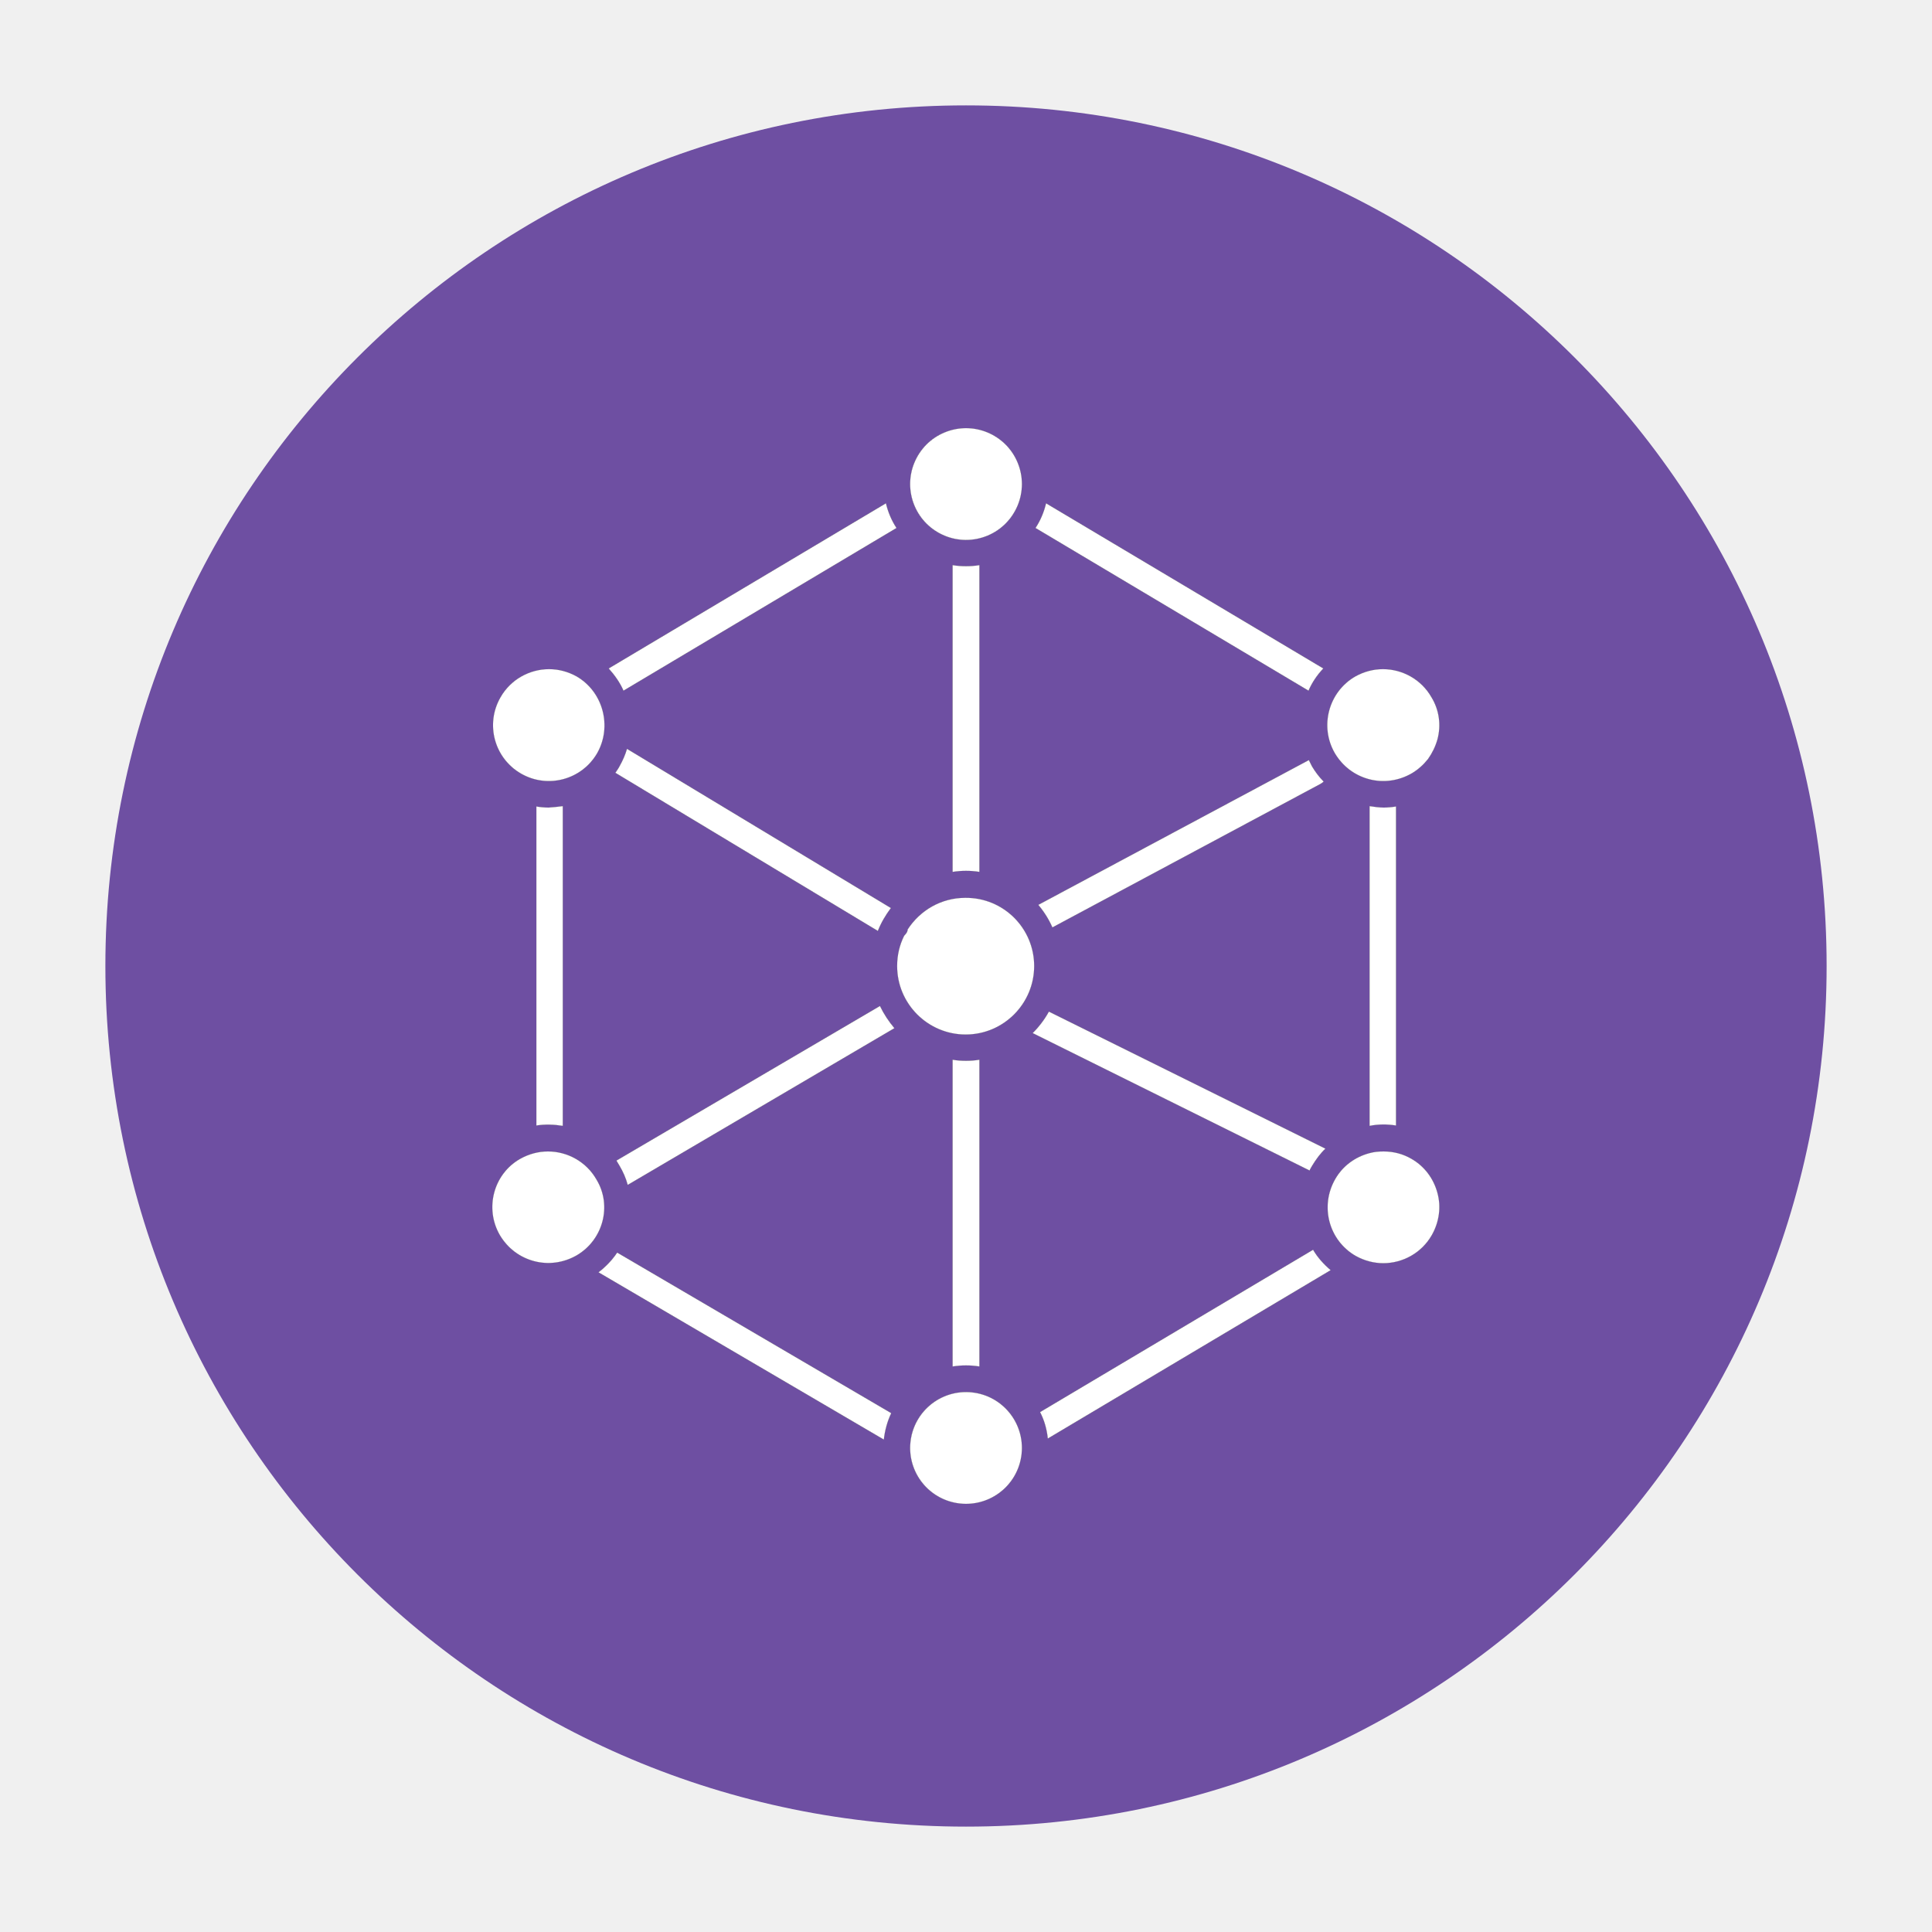
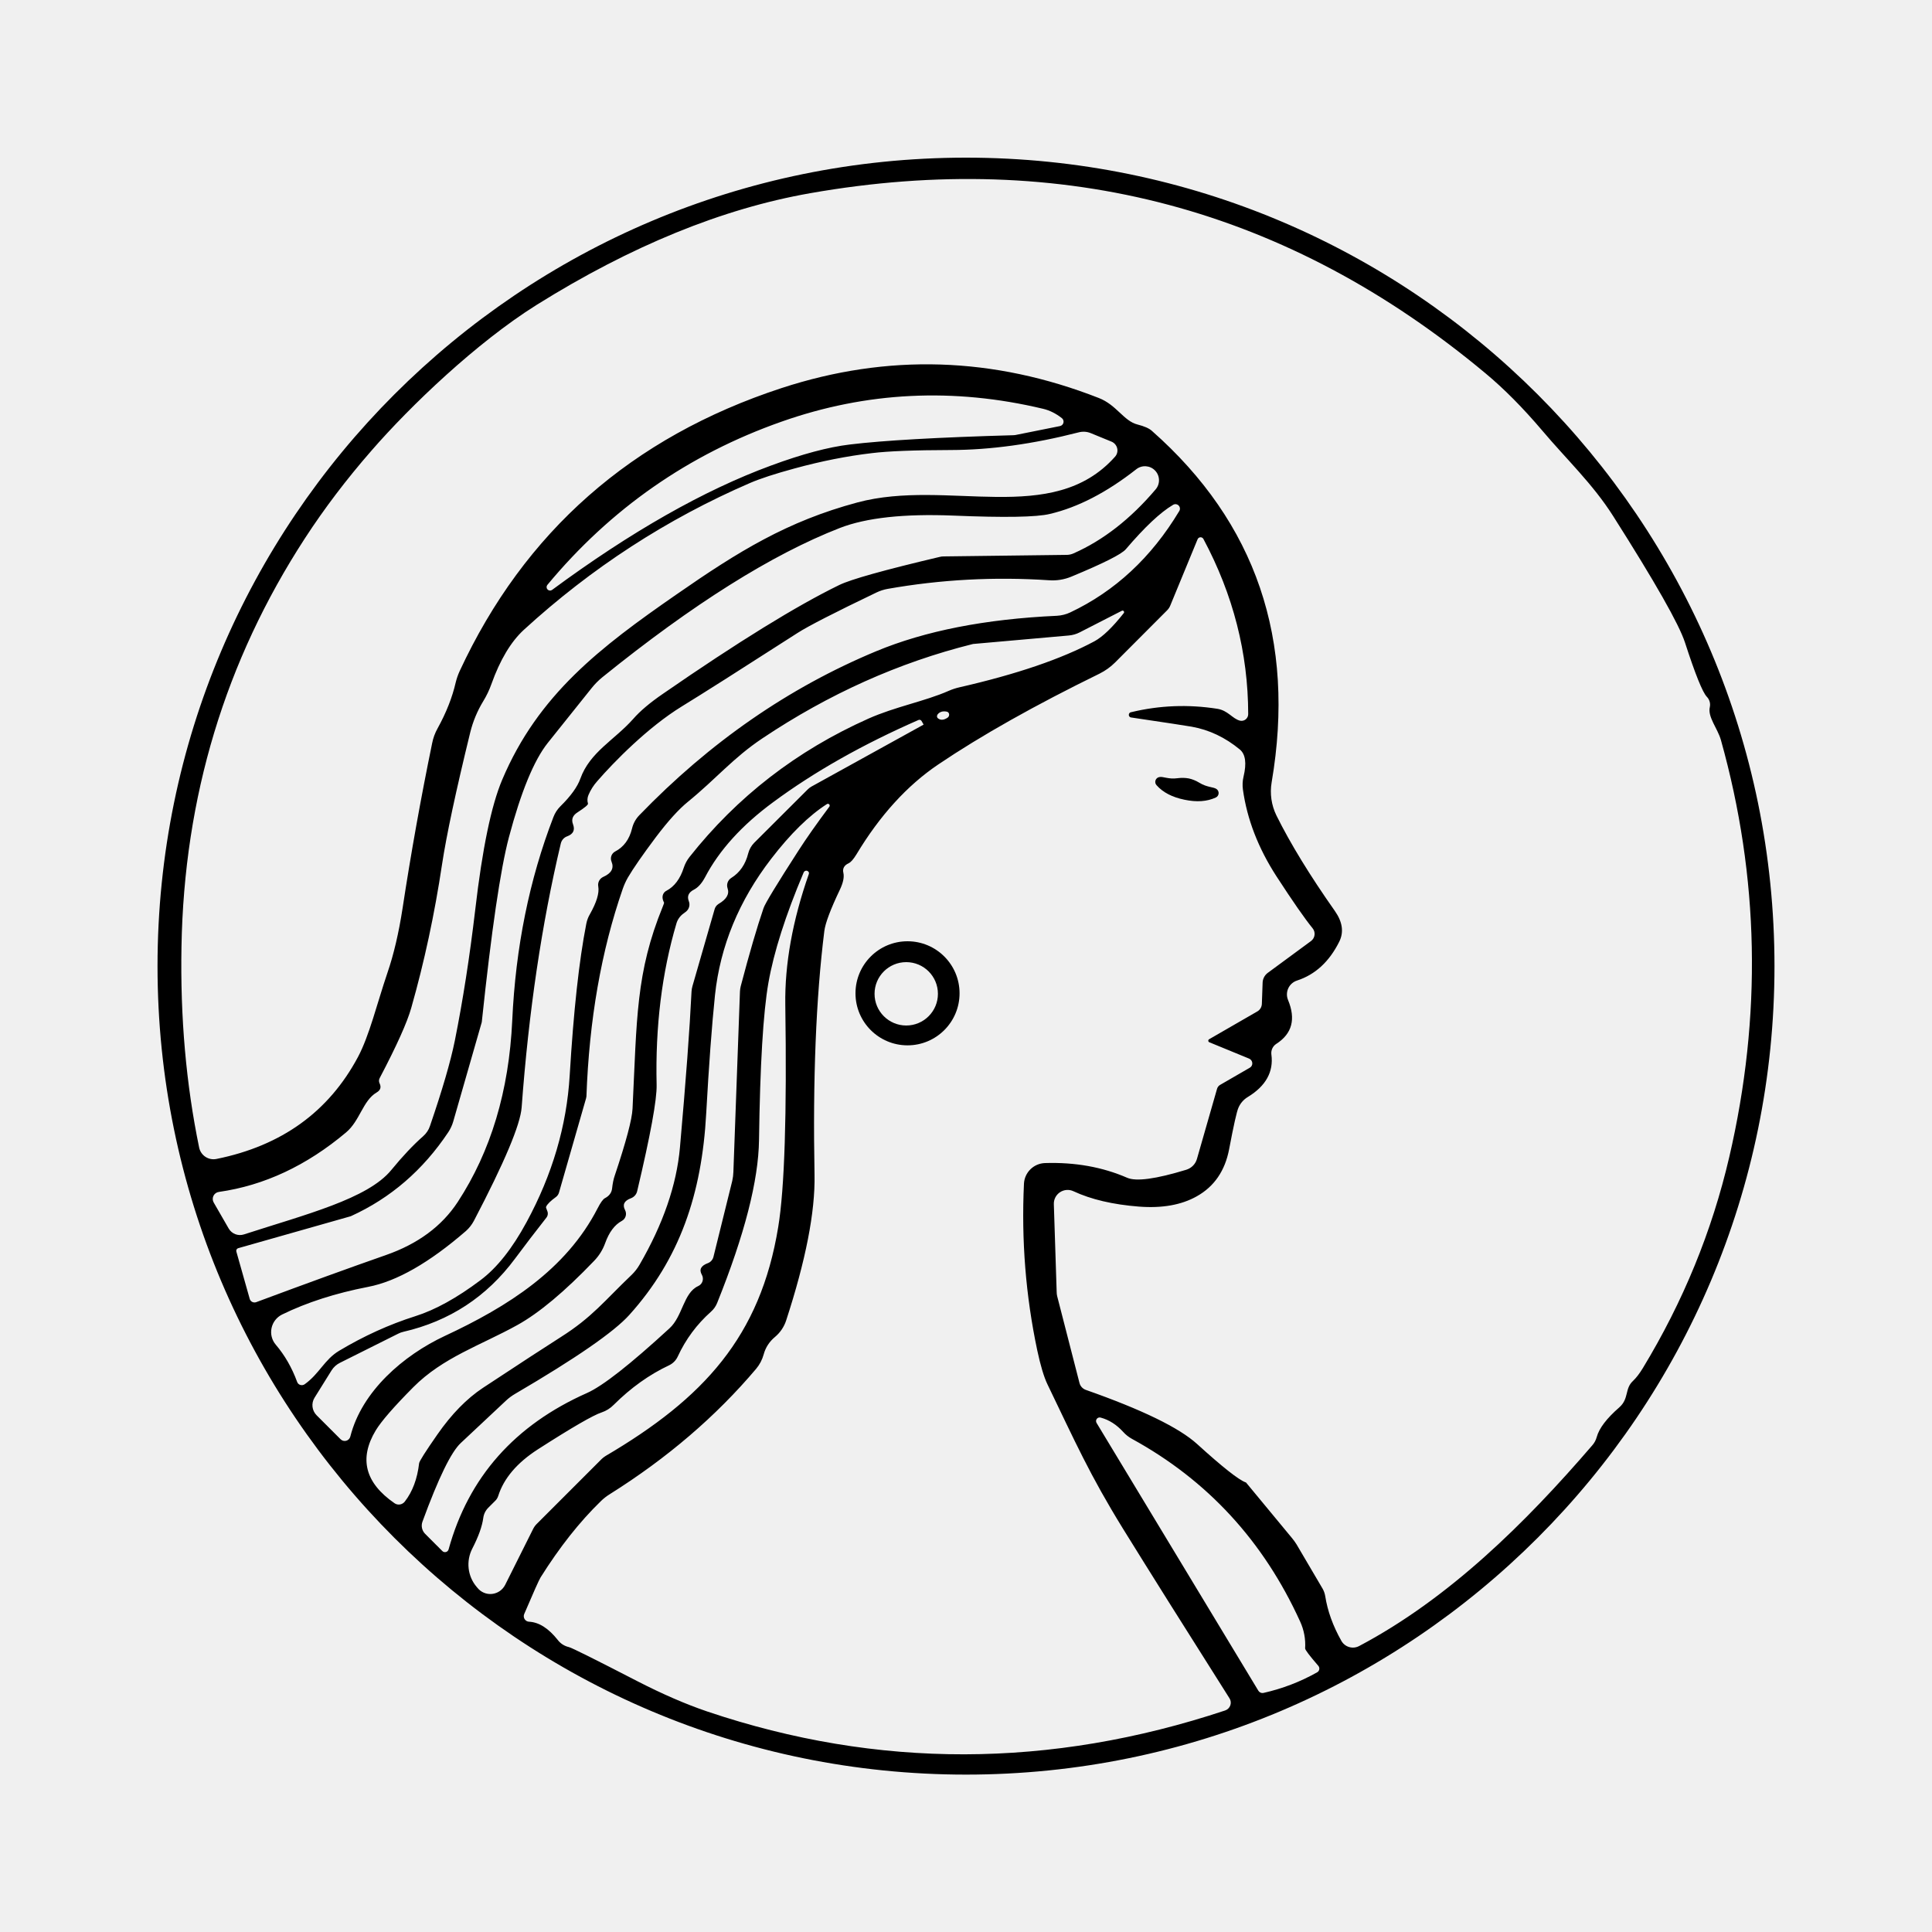
- <svg xmlns="http://www.w3.org/2000/svg" version="1.1" id="Layer_1" x="0px" y="0px" viewBox="0 0 550 550" style="enable-background:new 0 0 550 550;" xml:space="preserve">
-   <style type="text/css">
- 	.st0{fill:#6E4FA2;}
- 	.st1{fill:#111111;}
- 	.st2{fill:#FFFFFF;}
- </style>
-   <path class="st0" d="M275,30C139.7,30,30,139.7,30,275s109.7,245,245,245s245-109.7,245-245S410.3,30,275,30z M385.8,192.6  c2.5-1.4,5.2-2.1,7.9-2.1c5.5,0,10.9,2.9,13.8,8c2.2,3.6,2.8,7.9,1.7,12c-0.6,2.1-1.5,3.9-2.7,5.6c-1.3,1.6-2.8,3-4.7,4.1  c-3.7,2.1-8,2.7-12.1,1.6c-4.1-1.1-7.5-3.7-9.7-7.4C375.6,206.8,378.2,197,385.8,192.6z M397.4,229.6v90.8c-2.5-0.4-5-0.4-7.5,0.1  v-91c1.3,0.2,2.7,0.4,4,0.4C395,229.9,396.2,229.8,397.4,229.6z M297.8,143.3l78.9,47c-1.8,1.9-3.2,4-4.2,6.3l-77.7-46.3  C296.2,148.2,297.2,145.8,297.8,143.3z M376.8,222.5c-0.2,0.2-0.5,0.4-0.8,0.6L299.6,264c-1-2.3-2.4-4.5-4-6.4l76.8-41.1  c0.1,0,0.1-0.1,0.2-0.1c0.3,0.6,0.6,1.2,0.9,1.8C374.4,219.7,375.5,221.2,376.8,222.5z M275,121.9c8.8,0,15.9,7.1,15.9,15.9  c0,8.8-7.1,15.9-15.9,15.9s-15.9-7.1-15.9-15.9C259.1,129,266.2,121.9,275,121.9z M278.8,160.9v87.3c-1.2-0.2-2.5-0.3-3.8-0.3  s-2.5,0.1-3.8,0.3v-87.3c1.3,0.2,2.5,0.3,3.8,0.3S277.5,161.1,278.8,160.9z M142.5,198.5c2.9-5.1,8.3-8,13.8-8  c2.7,0,5.4,0.7,7.9,2.1c7.5,4.4,10.1,14.2,5.8,21.8c-4.4,7.6-14.1,10.2-21.7,5.8C140.7,215.8,138.1,206.1,142.5,198.5z M160.2,229.5  v91c-2.5-0.4-5-0.5-7.5-0.1v-90.8c1.2,0.2,2.3,0.3,3.5,0.3C157.5,229.8,158.8,229.7,160.2,229.5z M164.1,357.4  c-3.7,2.1-8,2.7-12.1,1.6s-7.5-3.7-9.7-7.4c-4.4-7.6-1.8-17.4,5.8-21.7c2.5-1.4,5.2-2.1,7.9-2.1c5.5,0,10.9,2.9,13.8,8  C174.3,343.2,171.7,353,164.1,357.4z M251.6,409.8l-81.2-47.6c2.1-1.6,3.9-3.5,5.3-5.6l78,45.7C252.6,404.6,251.9,407.2,251.6,409.8  z M178.7,337.3c-0.5-1.9-1.3-3.7-2.3-5.4c-0.3-0.5-0.6-1-0.9-1.5l75-44c1.1,2.3,2.5,4.4,4.1,6.3L178.7,337.3z M175.2,220  c0.4-0.6,0.9-1.3,1.2-1.9c0.9-1.6,1.6-3.2,2.1-4.9l75.1,45.3c-1.5,2-2.8,4.2-3.7,6.5L175.2,220z M177.5,196.6  c-1-2.3-2.5-4.4-4.2-6.3l78.9-47c0.6,2.5,1.6,4.9,3,7L177.5,196.6z M257.4,266.4c0.2-0.2,0.4-0.5,0.6-0.7c0.2-0.3,0.4-0.7,0.4-1.1  c3.5-5.4,9.5-9,16.4-9c10.9-0.1,19.6,8.7,19.6,19.4s-8.7,19.5-19.5,19.5c-10.7,0-19.5-8.7-19.5-19.5  C255.4,271.9,256.1,269,257.4,266.4z M278.8,301.7V389c-1.2-0.2-2.5-0.3-3.8-0.3s-2.5,0.1-3.8,0.3v-87.3c1.2,0.2,2.5,0.3,3.8,0.3  S277.5,301.9,278.8,301.7z M275,428.1c-8.8,0-15.9-7.1-15.9-15.9c0-8.8,7.1-15.9,15.9-15.9s15.9,7.1,15.9,15.9  C290.9,421,283.8,428.1,275,428.1z M298.6,288l78.7,39c-1.5,1.4-2.7,3.1-3.8,4.9c-0.2,0.4-0.5,0.8-0.7,1.3L294,294.1  C295.8,292.3,297.4,290.2,298.6,288z M378.6,361.7l-80.3,47.8c-0.3-2.7-1-5.2-2.2-7.5l77.7-46.2c1.3,2.2,3,4.1,5,5.8  C378.7,361.6,378.7,361.7,378.6,361.7z M407.6,351.6c-2.9,5.1-8.3,8-13.8,8c-2.7,0-5.4-0.7-7.9-2.1c-7.6-4.4-10.2-14.1-5.8-21.8  c2.1-3.7,5.6-6.3,9.7-7.4c1.4-0.4,2.8-0.5,4.1-0.5c2.8,0,5.5,0.7,7.9,2.1c3.7,2.1,6.3,5.6,7.4,9.7  C410.3,343.6,409.7,347.9,407.6,351.6z" />
-   <path class="st1" d="M152.7,229.6c1.2,0.2,2.3,0.3,3.5,0.3c1.3-0.1,2.6-0.2,4-0.4v91c-2.5-0.4-5-0.5-7.5-0.1V229.6z" />
-   <path class="st1" d="M164.1,357.4c-3.7,2.1-8,2.7-12.1,1.6s-7.5-3.7-9.7-7.4c-4.4-7.6-1.8-17.4,5.8-21.7c2.5-1.4,5.2-2.1,7.9-2.1  c5.5,0,10.9,2.9,13.8,8C174.3,343.2,171.7,353,164.1,357.4z" />
-   <path class="st1" d="M142.5,198.5c2.9-5.1,8.3-8,13.8-8c2.7,0,5.4,0.7,7.9,2.1c7.5,4.4,10.1,14.2,5.8,21.8  c-4.4,7.6-14.1,10.2-21.7,5.8C140.7,215.8,138.1,206.1,142.5,198.5z" />
-   <path class="st1" d="M249.9,265l-74.7-45c0.4-0.6,0.9-1.3,1.2-1.9c0.9-1.6,1.6-3.2,2.1-4.9l75.1,45.3  C252.1,260.5,250.8,262.7,249.9,265z" />
-   <path class="st1" d="M175.7,356.6l78,45.7c-1.1,2.3-1.8,4.9-2.1,7.5l-81.2-47.6C172.5,360.6,174.3,358.7,175.7,356.6z" />
-   <path class="st1" d="M250.5,286.4c1.1,2.3,2.5,4.4,4.1,6.3l-75.9,44.6c-0.5-1.9-1.3-3.7-2.3-5.4c-0.3-0.5-0.6-1-0.9-1.5L250.5,286.4  z" />
-   <path class="st1" d="M252.2,143.3c0.6,2.5,1.6,4.9,3,7l-77.7,46.3c-1-2.3-2.5-4.4-4.2-6.3L252.2,143.3z" />
-   <path class="st1" d="M275,161.2c1.3,0,2.5-0.1,3.8-0.3v87.3c-1.2-0.2-2.5-0.3-3.8-0.3s-2.5,0.1-3.8,0.3v-87.3  C272.5,161.1,273.7,161.2,275,161.2z" />
-   <path class="st1" d="M271.2,301.7c1.2,0.2,2.5,0.3,3.8,0.3s2.5-0.1,3.8-0.3V389c-1.2-0.2-2.5-0.3-3.8-0.3s-2.5,0.1-3.8,0.3V301.7z" />
-   <ellipse transform="matrix(0.1602 -0.9871 0.9871 0.1602 -175.9276 617.6219)" class="st1" cx="275" cy="412.2" rx="15.9" ry="15.9" />
-   <ellipse transform="matrix(0.1602 -0.9871 0.9871 0.1602 94.9292 387.1759)" class="st1" cx="275" cy="137.8" rx="15.9" ry="15.9" />
-   <path class="st1" d="M255.4,275c0-3.1,0.7-6,2-8.6c0.2-0.2,0.4-0.5,0.6-0.7c0.2-0.3,0.4-0.7,0.4-1.1c3.5-5.4,9.5-9,16.4-9  c10.9-0.1,19.6,8.7,19.6,19.4s-8.7,19.5-19.5,19.5C264.2,294.5,255.4,285.8,255.4,275z" />
-   <path class="st1" d="M373.5,218.2c0.9,1.5,2,3,3.3,4.3c-0.2,0.2-0.5,0.4-0.8,0.6L299.6,264c-1-2.3-2.4-4.5-4-6.4l76.8-41.1  c0.1,0,0.1-0.1,0.2-0.1C372.9,217,373.2,217.6,373.5,218.2z" />
-   <path class="st1" d="M372.5,196.6l-77.7-46.3c1.4-2.1,2.4-4.5,3-7l78.9,47C374.9,192.2,373.5,194.3,372.5,196.6z" />
-   <path class="st1" d="M372.8,333.2L294,294.1c1.8-1.8,3.4-3.9,4.6-6.1l78.7,39c-1.5,1.4-2.7,3.1-3.8,4.9  C373.3,332.3,373,332.7,372.8,333.2z" />
-   <path class="st1" d="M378.8,361.6c-0.1,0-0.1,0.1-0.2,0.1l-80.3,47.8c-0.3-2.7-1-5.2-2.2-7.5l77.7-46.2  C375.1,358,376.8,359.9,378.8,361.6z" />
-   <path class="st1" d="M393.9,229.9c1.1,0,2.3-0.1,3.5-0.3v90.8c-2.5-0.4-5-0.4-7.5,0.1v-91C391.2,229.7,392.6,229.9,393.9,229.9z" />
-   <path class="st1" d="M407.6,351.6c-2.9,5.1-8.3,8-13.8,8c-2.7,0-5.4-0.7-7.9-2.1c-7.6-4.4-10.2-14.1-5.8-21.8  c2.1-3.7,5.6-6.3,9.7-7.4c1.4-0.4,2.8-0.5,4.1-0.5c2.8,0,5.5,0.7,7.9,2.1c3.7,2.1,6.3,5.6,7.4,9.7  C410.3,343.6,409.7,347.9,407.6,351.6z" />
-   <path class="st1" d="M380,214.4c-4.4-7.6-1.8-17.4,5.8-21.8c2.5-1.4,5.2-2.1,7.9-2.1c5.5,0,10.9,2.9,13.8,8c2.2,3.6,2.8,7.9,1.7,12  c-0.6,2.1-1.5,3.9-2.7,5.6c-1.3,1.6-2.8,3-4.7,4.1c-3.7,2.1-8,2.7-12.1,1.6C385.6,220.7,382.2,218.1,380,214.4z" />
-   <g id="_x31_001_-_Blockchain_Node">
-     <g>
-       <g>
-         <g>
-           <g>
-             <path class="st2" d="M294.4,275c0,10.7-8.7,19.5-19.5,19.5c-10.7,0-19.5-8.7-19.5-19.5c0-3.1,0.7-6,2-8.6       c0.2-0.2,0.4-0.5,0.6-0.7c0.2-0.3,0.4-0.7,0.4-1.1c3.5-5.4,9.5-9,16.4-9C285.7,255.5,294.4,264.3,294.4,275z" />
-           </g>
-         </g>
-       </g>
-       <g>
-         <g>
-           <ellipse transform="matrix(0.9239 -0.3827 0.3827 0.9239 -31.8006 115.7273)" class="st2" cx="275" cy="137.8" rx="15.9" ry="15.9" />
-         </g>
-       </g>
-       <g>
-         <g>
-           <path class="st2" d="M170,214.4c-4.4,7.6-14.1,10.2-21.7,5.8c-7.6-4.4-10.2-14.1-5.8-21.7c2.9-5.1,8.3-8,13.8-8      c2.7,0,5.4,0.7,7.9,2.1C171.7,197,174.3,206.8,170,214.4z" />
-         </g>
-       </g>
-       <g>
-         <g>
-           <path class="st2" d="M164.1,357.4c-3.7,2.1-8,2.7-12.1,1.6s-7.5-3.7-9.7-7.4c-4.4-7.6-1.8-17.4,5.8-21.7      c2.5-1.4,5.2-2.1,7.9-2.1c5.5,0,10.9,2.9,13.8,8C174.3,343.2,171.7,353,164.1,357.4z" />
-         </g>
-       </g>
-       <g>
-         <g>
-           <ellipse transform="matrix(0.1602 -0.9871 0.9871 0.1602 -175.9276 617.6219)" class="st2" cx="275" cy="412.2" rx="15.9" ry="15.9" />
-         </g>
-       </g>
-       <g>
-         <g>
-           <path class="st2" d="M407.6,351.6c-2.9,5.1-8.3,8-13.8,8c-2.7,0-5.4-0.7-7.9-2.1c-7.6-4.4-10.2-14.1-5.8-21.8      c2.1-3.7,5.6-6.3,9.7-7.4c1.4-0.4,2.8-0.5,4.1-0.5c2.8,0,5.5,0.7,7.9,2.1c3.7,2.1,6.3,5.6,7.4,9.7      C410.3,343.6,409.7,347.9,407.6,351.6z" />
-         </g>
-       </g>
-       <g>
-         <g>
-           <path class="st2" d="M409.2,210.5c-0.6,2.1-1.5,3.9-2.7,5.6c-1.3,1.6-2.8,3-4.7,4.1c-3.7,2.1-8,2.7-12.1,1.6      c-4.1-1.1-7.5-3.7-9.7-7.4c-4.4-7.6-1.8-17.4,5.8-21.8c2.5-1.4,5.2-2.1,7.9-2.1c5.5,0,10.9,2.9,13.8,8      C409.7,202.1,410.3,206.4,409.2,210.5z" />
-         </g>
-       </g>
-       <g>
-         <g>
-           <path class="st2" d="M278.8,301.7V389c-1.2-0.2-2.5-0.3-3.8-0.3s-2.5,0.1-3.8,0.3v-87.3c1.2,0.2,2.5,0.3,3.8,0.3      S277.5,301.9,278.8,301.7z" />
-         </g>
-       </g>
-       <g>
-         <g>
-           <path class="st2" d="M255.2,150.3l-77.7,46.3c-1-2.3-2.5-4.4-4.2-6.3l78.9-47C252.8,145.8,253.8,148.2,255.2,150.3z" />
-         </g>
-       </g>
-       <g>
-         <g>
-           <path class="st2" d="M253.7,402.3c-1.1,2.3-1.8,4.9-2.1,7.5l-81.2-47.6c2.1-1.6,3.9-3.5,5.3-5.6L253.7,402.3z" />
-         </g>
-       </g>
-       <g>
-         <g>
-           <path class="st2" d="M378.8,361.6c-0.1,0-0.1,0.1-0.2,0.1l-80.3,47.8c-0.3-2.7-1-5.2-2.2-7.5l77.7-46.2      C375.1,358,376.8,359.9,378.8,361.6z" />
-         </g>
-       </g>
-       <g>
-         <g>
-           <path class="st2" d="M376.7,190.3c-1.8,1.9-3.2,4-4.2,6.3l-77.7-46.3c1.4-2.1,2.4-4.5,3-7L376.7,190.3z" />
-         </g>
-       </g>
-       <g>
-         <g>
-           <path class="st2" d="M160.2,229.5v91c-2.5-0.4-5-0.5-7.5-0.1v-90.8c1.2,0.2,2.3,0.3,3.5,0.3      C157.5,229.8,158.8,229.7,160.2,229.5z" />
-         </g>
-       </g>
-       <g>
-         <g>
-           <path class="st2" d="M397.4,229.6v90.8c-2.5-0.4-5-0.4-7.5,0.1v-91c1.3,0.2,2.7,0.4,4,0.4C395,229.9,396.2,229.8,397.4,229.6z" />
-         </g>
-       </g>
-       <g>
-         <g>
-           <g>
-             <path class="st2" d="M376.8,222.5c-0.2,0.2-0.5,0.4-0.8,0.6L299.6,264c-1-2.3-2.4-4.5-4-6.4l76.8-41.1c0.1,0,0.1-0.1,0.2-0.1       c0.3,0.6,0.6,1.2,0.9,1.8C374.4,219.7,375.5,221.2,376.8,222.5z" />
-             <path class="st2" d="M278.8,160.9v87.3c-1.2-0.2-2.5-0.3-3.8-0.3s-2.5,0.1-3.8,0.3v-87.3c1.3,0.2,2.5,0.3,3.8,0.3       S277.5,161.1,278.8,160.9z" />
-           </g>
-         </g>
-         <g>
-           <g>
-             <path class="st2" d="M377.3,327c-1.5,1.4-2.7,3.1-3.8,4.9c-0.2,0.4-0.5,0.8-0.7,1.3L294,294.1c1.8-1.8,3.4-3.9,4.6-6.1       L377.3,327z" />
-           </g>
-         </g>
-       </g>
-       <g>
-         <g>
-           <g>
-             <path class="st2" d="M253.6,258.5c-1.5,2-2.8,4.2-3.7,6.5l-74.7-45c0.4-0.6,0.9-1.3,1.2-1.9c0.9-1.6,1.6-3.2,2.1-4.9       L253.6,258.5z" />
-           </g>
-         </g>
-         <g>
-           <g>
-             <path class="st2" d="M254.6,292.7l-75.9,44.6c-0.5-1.9-1.3-3.7-2.3-5.4c-0.3-0.5-0.6-1-0.9-1.5l75-44       C251.6,288.7,253,290.8,254.6,292.7z" />
-           </g>
-         </g>
-       </g>
-     </g>
-   </g>
+ <svg xmlns="http://www.w3.org/2000/svg" version="1.1" viewBox="0.00 0.00 150.00 150.00">
+   <path fill="#000000" d="   M 137.77 75.01   A 62.77 62.77 0.0 0 1 75.00 137.78   A 62.77 62.77 0.0 0 1 12.23 75.01   A 62.77 62.77 0.0 0 1 75.00 12.24   A 62.77 62.77 0.0 0 1 137.77 75.01   Z   M 84.30 107.91   Q 90.85 110.21 92.95 112.12   Q 95.89 114.79 96.71 115.09   A 0.05 0.03 -13.3 0 1 96.74 115.10   L 100.33 119.44   A 4.01 3.59 46.4 0 1 100.66 119.90   L 102.69 123.35   A 1.81 1.73 27.0 0 1 102.89 123.92   Q 103.16 125.65 104.14 127.39   A 1.03 1.03 0.0 0 0 105.52 127.80   C 112.50 124.11 118.44 118.24 123.62 112.22   A 1.64 1.56 74.6 0 0 123.97 111.57   Q 124.25 110.55 125.72 109.27   C 126.49 108.59 126.13 107.82 126.78 107.22   Q 127.16 106.86 127.55 106.22   Q 132.25 98.47 134.26 89.83   Q 138.08 73.42 133.61 57.45   C 133.35 56.54 132.57 55.67 132.75 54.90   A 0.88 0.88 0.0 0 0 132.52 54.10   Q 132.02 53.58 130.82 49.88   Q 130.13 47.76 125.24 40.06   C 123.66 37.57 121.63 35.67 119.74 33.43   Q 117.49 30.78 115.34 28.99   Q 92.37 9.82 62.90 15.00   Q 52.66 16.80 41.65 23.68   C 37.01 26.59 31.85 31.52 28.83 35.00   Q 25.94 38.31 23.67 41.80   Q 14.39 56.08 14.09 73.51   Q 13.94 81.72 15.46 89.09   A 1.14 1.14 0.0 0 0 16.81 89.98   Q 24.38 88.45 27.79 82.07   C 28.68 80.40 29.26 77.95 30.08 75.53   Q 30.81 73.41 31.26 70.49   Q 32.23 64.13 33.55 57.71   A 3.89 3.89 0.0 0 1 33.98 56.54   Q 34.98 54.73 35.38 52.99   A 5.04 4.91 64.8 0 1 35.68 52.12   Q 43.23 35.85 60.68 30.13   Q 73.03 26.09 85.31 30.90   C 86.70 31.44 87.24 32.69 88.32 32.96   Q 89.11 33.16 89.43 33.45   Q 101.56 44.15 98.73 60.74   A 4.25 4.21 37.1 0 0 99.10 63.31   Q 100.72 66.58 103.64 70.73   Q 104.53 72.00 103.98 73.11   Q 102.82 75.44 100.70 76.13   A 1.13 1.13 0.0 0 0 100.00 77.63   Q 100.93 79.86 99.10 81.04   A 0.85 0.85 0.0 0 0 98.71 81.87   Q 98.98 83.89 96.88 85.17   A 1.81 1.79 86.3 0 0 96.15 86.01   Q 95.96 86.42 95.43 89.22   Q 94.95 91.74 92.92 92.88   Q 91.13 93.89 88.42 93.68   Q 85.39 93.44 83.35 92.49   A 1.07 1.07 0.0 0 0 81.82 93.50   L 82.04 100.31   A 1.43 1.26 -55.5 0 0 82.08 100.64   L 83.81 107.37   A 0.78 0.77 3.0 0 0 84.30 107.91   Z   M 42.85 45.81   Q 52.05 39.02 59.85 36.15   Q 63.47 34.81 65.99 34.51   Q 69.86 34.04 78.66 33.79   A 1.06 0.40 -24.4 0 0 78.81 33.78   L 82.30 33.08   A 0.35 0.35 0.0 0 0 82.45 32.47   Q 81.75 31.92 80.99 31.74   Q 70.56 29.25 60.67 32.74   Q 49.85 36.55 42.49 45.42   A 0.27 0.27 0.0 0 0 42.85 45.81   Z   M 16.59 93.36   L 17.76 95.39   A 1.01 1.01 0.0 0 0 18.94 95.84   C 23.72 94.29 28.55 93.08 30.38 90.84   Q 31.70 89.23 32.86 88.21   A 1.89 1.73 -13.8 0 0 33.38 87.43   Q 34.82 83.23 35.31 80.81   Q 36.25 76.13 36.90 70.61   Q 37.72 63.54 38.99 60.54   C 41.79 53.92 46.61 50.25 52.51 46.16   C 57.36 42.79 61.13 40.47 66.57 39.01   C 73.58 37.13 81.70 40.93 86.57 35.46   A 0.74 0.73 32.2 0 0 86.30 34.29   L 84.69 33.63   A 1.51 1.46 -40.5 0 0 83.74 33.57   Q 78.44 34.93 73.82 34.94   Q 69.57 34.95 67.70 35.18   Q 64.80 35.52 61.69 36.37   Q 59.41 36.99 58.23 37.50   Q 48.56 41.68 40.67 48.90   Q 39.16 50.29 38.15 53.12   Q 37.91 53.80 37.52 54.44   A 8.68 8.57 68.0 0 0 36.51 56.86   Q 34.84 63.69 34.32 67.11   Q 33.45 72.91 31.93 78.25   Q 31.46 79.93 29.48 83.70   A 0.45 0.44 47.1 0 0 29.47 84.11   Q 29.69 84.56 29.24 84.82   C 28.17 85.45 27.95 87.01 26.87 87.92   Q 22.27 91.79 17.00 92.54   A 0.55 0.55 0.0 0 0 16.59 93.36   Z   M 18.35 97.17   L 19.39 100.85   A 0.39 0.38 -17.8 0 0 19.89 101.10   Q 25.74 98.92 29.97 97.44   Q 33.69 96.14 35.54 93.32   Q 39.39 87.43 39.77 79.24   Q 40.16 70.71 42.97 63.43   A 2.39 2.29 79.0 0 1 43.50 62.61   Q 44.72 61.41 45.06 60.45   C 45.80 58.39 47.69 57.47 49.16 55.82   Q 49.96 54.90 51.48 53.86   Q 60.19 47.84 65.16 45.42   Q 66.51 44.76 72.95 43.24   A 1.26 1.12 34.3 0 1 73.26 43.20   L 82.86 43.08   A 1.35 1.30 -57.4 0 0 83.36 42.96   Q 86.81 41.43 89.72 38.00   A 1.09 1.09 0.0 0 0 88.21 36.44   Q 84.78 39.13 81.52 39.90   Q 79.97 40.28 74.01 40.03   Q 68.28 39.80 65.21 40.99   Q 57.30 44.07 46.78 52.57   A 5.72 5.46 -1.7 0 0 45.92 53.44   Q 44.33 55.43 42.52 57.69   Q 40.92 59.71 39.51 65.01   Q 38.53 68.71 37.41 79.31   A 0.76 0.60 64.9 0 1 37.37 79.48   L 35.19 87.07   A 3.03 3.03 0.0 0 1 34.80 87.91   Q 31.86 92.32 27.25 94.42   Q 27.22 94.43 27.19 94.44   L 18.49 96.91   A 0.21 0.21 0.0 0 0 18.35 97.17   Z   M 91.07 39.20   Q 89.61 40.06 87.41 42.64   Q 86.92 43.22 83.18 44.77   A 3.81 3.78 35.7 0 1 81.43 45.05   Q 75.09 44.63 68.92 45.72   A 3.52 3.29 -60.9 0 0 68.05 46.00   Q 63.15 48.35 61.91 49.15   Q 55.25 53.43 52.93 54.85   C 50.31 56.46 47.68 59.14 46.37 60.65   A 3.90 3.83 -13.1 0 0 45.69 61.72   Q 45.55 62.05 45.65 62.39   Q 45.69 62.52 44.84 63.07   Q 44.27 63.43 44.49 64.00   Q 44.74 64.67 44.04 64.93   A 0.79 0.77 87.4 0 0 43.54 65.49   Q 41.32 74.84 40.50 85.98   Q 40.35 87.99 36.79 94.79   A 2.93 2.70 85.4 0 1 36.18 95.57   Q 31.91 99.27 28.59 99.91   Q 24.78 100.65 21.90 102.06   A 1.52 1.51 -33.3 0 0 21.41 104.40   Q 22.46 105.63 23.07 107.29   A 0.39 0.38 -27.6 0 0 23.66 107.47   C 24.80 106.65 25.19 105.56 26.32 104.88   Q 29.21 103.15 32.24 102.19   Q 34.56 101.46 37.31 99.39   Q 39.22 97.96 40.88 94.89   Q 43.88 89.36 44.23 83.51   Q 44.68 75.99 45.52 71.72   A 2.42 2.27 67.8 0 1 45.81 70.96   Q 46.58 69.59 46.45 68.83   A 0.68 0.68 0.0 0 1 46.84 68.08   Q 47.79 67.66 47.48 66.90   A 0.62 0.62 0.0 0 1 47.76 66.11   Q 48.76 65.59 49.07 64.33   A 2.21 2.20 73.8 0 1 49.64 63.29   Q 57.84 54.80 68.03 50.56   Q 73.73 48.19 82.05 47.81   A 2.87 2.74 29.6 0 0 83.09 47.55   Q 88.31 45.08 91.55 39.69   A 0.35 0.35 0.0 0 0 91.07 39.20   Z   M 87.86 55.71   A 0.21 0.21 0.0 0 1 87.84 55.29   Q 91.13 54.50 94.51 55.03   C 95.34 55.16 95.67 55.79 96.26 55.95   A 0.52 0.52 0.0 0 0 96.91 55.44   Q 96.90 48.33 93.43 41.84   A 0.25 0.25 0.0 0 0 92.98 41.87   L 90.87 46.99   A 1.15 1.09 -12.7 0 1 90.59 47.41   L 86.58 51.43   A 4.75 4.54 8.0 0 1 85.37 52.30   Q 77.83 55.99 72.85 59.35   Q 69.22 61.80 66.49 66.34   Q 66.14 66.91 65.89 67.02   Q 65.36 67.27 65.48 67.77   Q 65.59 68.27 65.21 69.07   Q 64.11 71.38 64.00 72.29   Q 63.03 80.06 63.24 91.23   Q 63.32 95.53 61.03 102.54   A 2.81 2.78 -11.0 0 1 60.17 103.80   Q 59.51 104.35 59.29 105.16   A 2.96 2.92 73.0 0 1 58.71 106.27   Q 54.03 111.81 47.34 116.01   A 3.97 3.77 5.3 0 0 46.63 116.57   Q 44.18 118.95 41.97 122.47   Q 41.78 122.78 40.70 125.31   A 0.43 0.43 0.0 0 0 41.08 125.91   Q 42.23 125.97 43.30 127.32   A 1.50 1.48 -12.0 0 0 44.17 127.88   Q 44.51 127.96 49.49 130.53   Q 52.41 132.03 54.91 132.88   Q 74.75 139.57 95.12 132.80   A 0.64 0.63 -25.4 0 0 95.46 131.86   Q 90.21 123.57 87.19 118.69   C 84.61 114.51 83.47 111.93 81.32 107.47   Q 80.91 106.61 80.53 104.83   Q 79.19 98.49 79.50 91.90   A 1.69 1.69 0.0 0 1 81.13 90.30   Q 84.63 90.19 87.51 91.44   Q 88.56 91.90 92.10 90.82   A 1.25 1.22 -1.1 0 0 92.93 89.98   L 94.49 84.54   A 0.53 0.49 85.1 0 1 94.73 84.23   L 97.03 82.90   A 0.40 0.39 41.2 0 0 96.98 82.19   L 93.89 80.92   A 0.13 0.13 0.0 0 1 93.87 80.69   L 97.63 78.52   A 0.71 0.69 76.6 0 0 97.97 77.95   L 98.03 76.28   A 0.99 0.98 -17.5 0 1 98.42 75.54   L 101.79 73.06   A 0.69 0.69 0.0 0 0 101.91 72.07   Q 101.01 70.97 99.10 68.03   Q 96.98 64.75 96.50 61.30   A 2.74 2.73 47.9 0 1 96.55 60.29   Q 96.92 58.74 96.26 58.19   Q 94.55 56.78 92.52 56.42   Q 92.03 56.33 87.86 55.71   Z   M 42.40 93.78   Q 42.43 93.86 42.49 94.02   A 0.51 0.51 0.0 0 1 42.42 94.54   Q 41.17 96.13 39.98 97.73   Q 36.69 102.16 31.32 103.40   A 1.80 1.49 19.5 0 0 30.91 103.55   L 26.41 105.80   A 1.63 1.58 -86.1 0 0 25.74 106.40   L 24.42 108.52   A 1.11 1.10 38.5 0 0 24.58 109.88   L 26.44 111.74   A 0.45 0.45 0.0 0 0 27.20 111.53   C 28.09 108.01 31.33 105.22 34.54 103.72   C 39.43 101.44 43.95 98.58 46.40 93.81   Q 46.74 93.15 46.96 93.03   Q 47.46 92.77 47.52 92.29   Q 47.59 91.66 47.73 91.27   Q 49.05 87.33 49.11 86.08   C 49.45 79.09 49.36 75.52 51.46 70.38   Q 51.57 70.11 51.56 70.08   Q 51.45 69.88 51.44 69.69   A 0.57 0.54 75.6 0 1 51.74 69.16   Q 52.67 68.67 53.09 67.36   A 2.76 2.69 74.0 0 1 53.53 66.54   Q 59.08 59.52 67.41 55.80   C 69.49 54.87 71.81 54.45 73.65 53.64   A 4.80 4.61 25.6 0 1 74.50 53.36   Q 81.15 51.84 84.97 49.79   Q 85.93 49.27 87.25 47.60   A 0.12 0.12 0.0 0 0 87.10 47.42   L 83.82 49.10   A 2.37 2.18 26.7 0 1 82.98 49.34   L 75.64 49.99   A 0.54 0.47 -49.1 0 0 75.50 50.01   Q 66.93 52.15 59.20 57.32   C 56.92 58.84 55.63 60.44 53.41 62.25   Q 52.34 63.12 50.92 65.00   Q 49.37 67.07 48.75 68.13   A 5.34 5.15 70.5 0 0 48.35 69.01   Q 45.85 76.21 45.53 85.13   A 1.04 0.55 73.2 0 1 45.50 85.28   L 43.40 92.59   A 0.66 0.64 80.1 0 1 43.17 92.93   Q 42.55 93.38 42.41 93.67   A 0.14 0.12 53.3 0 0 42.40 93.78   Z   M 72.85 55.79   Q 73.15 56.00 73.57 55.72   A 0.28 0.27 -36.9 0 0 73.63 55.32   Q 73.56 55.23 73.28 55.23   A 0.44 0.29 -18.4 0 0 72.85 55.79   Z   M 71.55 55.98   A 0.19 0.18 -25.8 0 0 71.31 55.90   Q 64.82 58.74 60.03 62.28   Q 56.39 64.96 54.74 68.11   Q 54.36 68.82 53.88 69.07   Q 53.25 69.39 53.48 69.97   A 0.71 0.70 -30.4 0 1 53.26 70.78   Q 53.19 70.83 53.06 70.93   A 1.46 1.44 -10.0 0 0 52.52 71.69   Q 50.82 77.44 50.98 84.23   Q 51.02 85.94 49.47 92.48   A 0.78 0.76 -4.5 0 1 48.99 93.03   Q 48.20 93.32 48.53 93.95   A 0.63 0.62 62.0 0 1 48.28 94.79   Q 47.44 95.24 46.98 96.53   A 3.86 3.85 -13.1 0 1 46.13 97.89   Q 42.69 101.48 40.16 102.88   C 37.35 104.44 34.39 105.38 32.08 107.71   Q 29.81 110.00 29.17 111.06   Q 27.20 114.34 30.63 116.71   A 0.59 0.58 -54.0 0 0 31.43 116.58   Q 32.33 115.42 32.54 113.61   Q 32.56 113.38 33.96 111.37   Q 35.61 109.00 37.50 107.75   Q 41.84 104.89 43.54 103.81   C 45.99 102.26 46.93 100.99 49.05 98.97   A 3.70 3.45 85.0 0 0 49.65 98.20   Q 52.40 93.46 52.79 89.10   Q 53.48 81.32 53.69 76.99   A 1.97 1.67 -40.3 0 1 53.76 76.57   L 55.48 70.60   A 0.71 0.70 -9.2 0 1 55.79 70.18   Q 56.72 69.64 56.49 68.97   A 0.69 0.69 0.0 0 1 56.78 68.16   Q 57.77 67.54 58.09 66.26   A 1.84 1.81 -16.0 0 1 58.55 65.44   L 62.71 61.29   A 1.34 1.33 -82.0 0 1 63.00 61.07   L 71.69 56.27   A 0.02 0.02 0.0 0 0 71.70 56.24   L 71.55 55.98   Z   M 64.20 62.43   Q 62.11 63.77 59.88 66.67   Q 56.12 71.55 55.51 77.27   Q 55.14 80.85 54.83 86.44   C 54.49 92.72 52.77 97.75 48.86 102.09   Q 47.08 104.07 39.99 108.22   A 3.84 3.82 8.3 0 0 39.29 108.74   Q 36.45 111.41 35.78 112.03   Q 34.66 113.06 32.80 118.14   A 0.90 0.90 0.0 0 0 33.01 119.09   L 34.34 120.42   A 0.29 0.29 0.0 0 0 34.83 120.29   Q 37.15 111.89 45.58 108.15   Q 47.40 107.34 51.98 103.13   C 53.01 102.19 53.06 100.37 54.21 99.85   A 0.63 0.62 63.0 0 0 54.49 98.97   Q 54.15 98.37 54.96 98.07   A 0.70 0.70 0.0 0 0 55.39 97.59   L 56.85 91.69   A 3.80 3.34 -41.3 0 0 56.94 90.99   L 57.45 76.98   A 2.19 1.99 56.2 0 1 57.51 76.57   Q 58.52 72.73 59.28 70.51   Q 59.46 69.97 62.00 66.03   Q 62.90 64.63 64.39 62.63   A 0.14 0.14 0.0 0 0 64.20 62.43   Z   M 62.39 67.75   Q 60.29 72.72 59.66 76.30   Q 59.05 79.78 58.93 88.50   Q 58.87 93.23 55.68 101.16   A 1.81 1.76 81.0 0 1 55.20 101.84   Q 53.55 103.31 52.62 105.32   A 1.41 1.39 -0.8 0 1 51.95 106.00   Q 49.65 107.08 47.65 109.07   A 2.37 2.34 -76.7 0 1 46.71 109.66   Q 45.73 109.98 41.77 112.52   Q 39.33 114.09 38.68 116.15   A 0.97 0.75 83.0 0 1 38.47 116.50   L 37.91 117.06   A 1.39 1.36 71.7 0 0 37.52 117.86   Q 37.39 118.83 36.67 120.23   A 2.70 2.68 -51.7 0 0 37.01 123.21   L 37.07 123.28   A 1.29 1.28 -51.0 0 0 39.22 123.05   L 41.39 118.71   A 1.55 1.44 82.7 0 1 41.67 118.32   L 46.72 113.27   A 2.06 1.92 -80.6 0 1 47.02 113.04   C 54.64 108.56 59.03 103.77 60.42 95.27   Q 61.16 90.80 60.97 78.00   Q 60.90 73.27 62.80 67.85   A 0.18 0.17 -70.5 0 0 62.70 67.63   L 62.69 67.62   A 0.23 0.22 -67.3 0 0 62.39 67.75   Z   M 98.09 131.44   Q 100.31 130.94 102.26 129.84   A 0.33 0.33 0.0 0 0 102.35 129.33   Q 101.32 128.14 101.33 127.98   A 4.37 4.30 34.9 0 0 100.94 125.89   Q 96.68 116.53 87.88 111.71   A 2.62 2.58 -6.2 0 1 87.21 111.18   Q 86.43 110.32 85.45 110.06   A 0.28 0.28 0.0 0 0 85.14 110.48   L 97.70 131.27   A 0.38 0.37 67.9 0 0 98.09 131.44   Z" />
+   <path fill="#000000" d="   M 92.31 60.44   Q 92.72 60.53 93.13 60.78   C 93.72 61.14 94.21 61.09 94.45 61.26   A 0.38 0.38 0.0 0 1 94.39 61.92   Q 93.38 62.39 91.96 62.09   Q 90.54 61.80 89.80 60.97   A 0.38 0.38 0.0 0 1 90.02 60.33   C 90.30 60.27 90.73 60.52 91.42 60.42   Q 91.89 60.36 92.31 60.44   Z" />
+   <path fill="#000000" d="   M 74.50 77.12   A 4.04 4.04 0.0 0 1 70.46 81.16   A 4.04 4.04 0.0 0 1 66.42 77.12   A 4.04 4.04 0.0 0 1 70.46 73.08   A 4.04 4.04 0.0 0 1 74.50 77.12   Z   M 72.82 77.16   A 2.46 2.46 0.0 0 0 70.36 74.70   A 2.46 2.46 0.0 0 0 67.90 77.16   A 2.46 2.46 0.0 0 0 70.36 79.62   A 2.46 2.46 0.0 0 0 72.82 77.16   Z" />
</svg>
